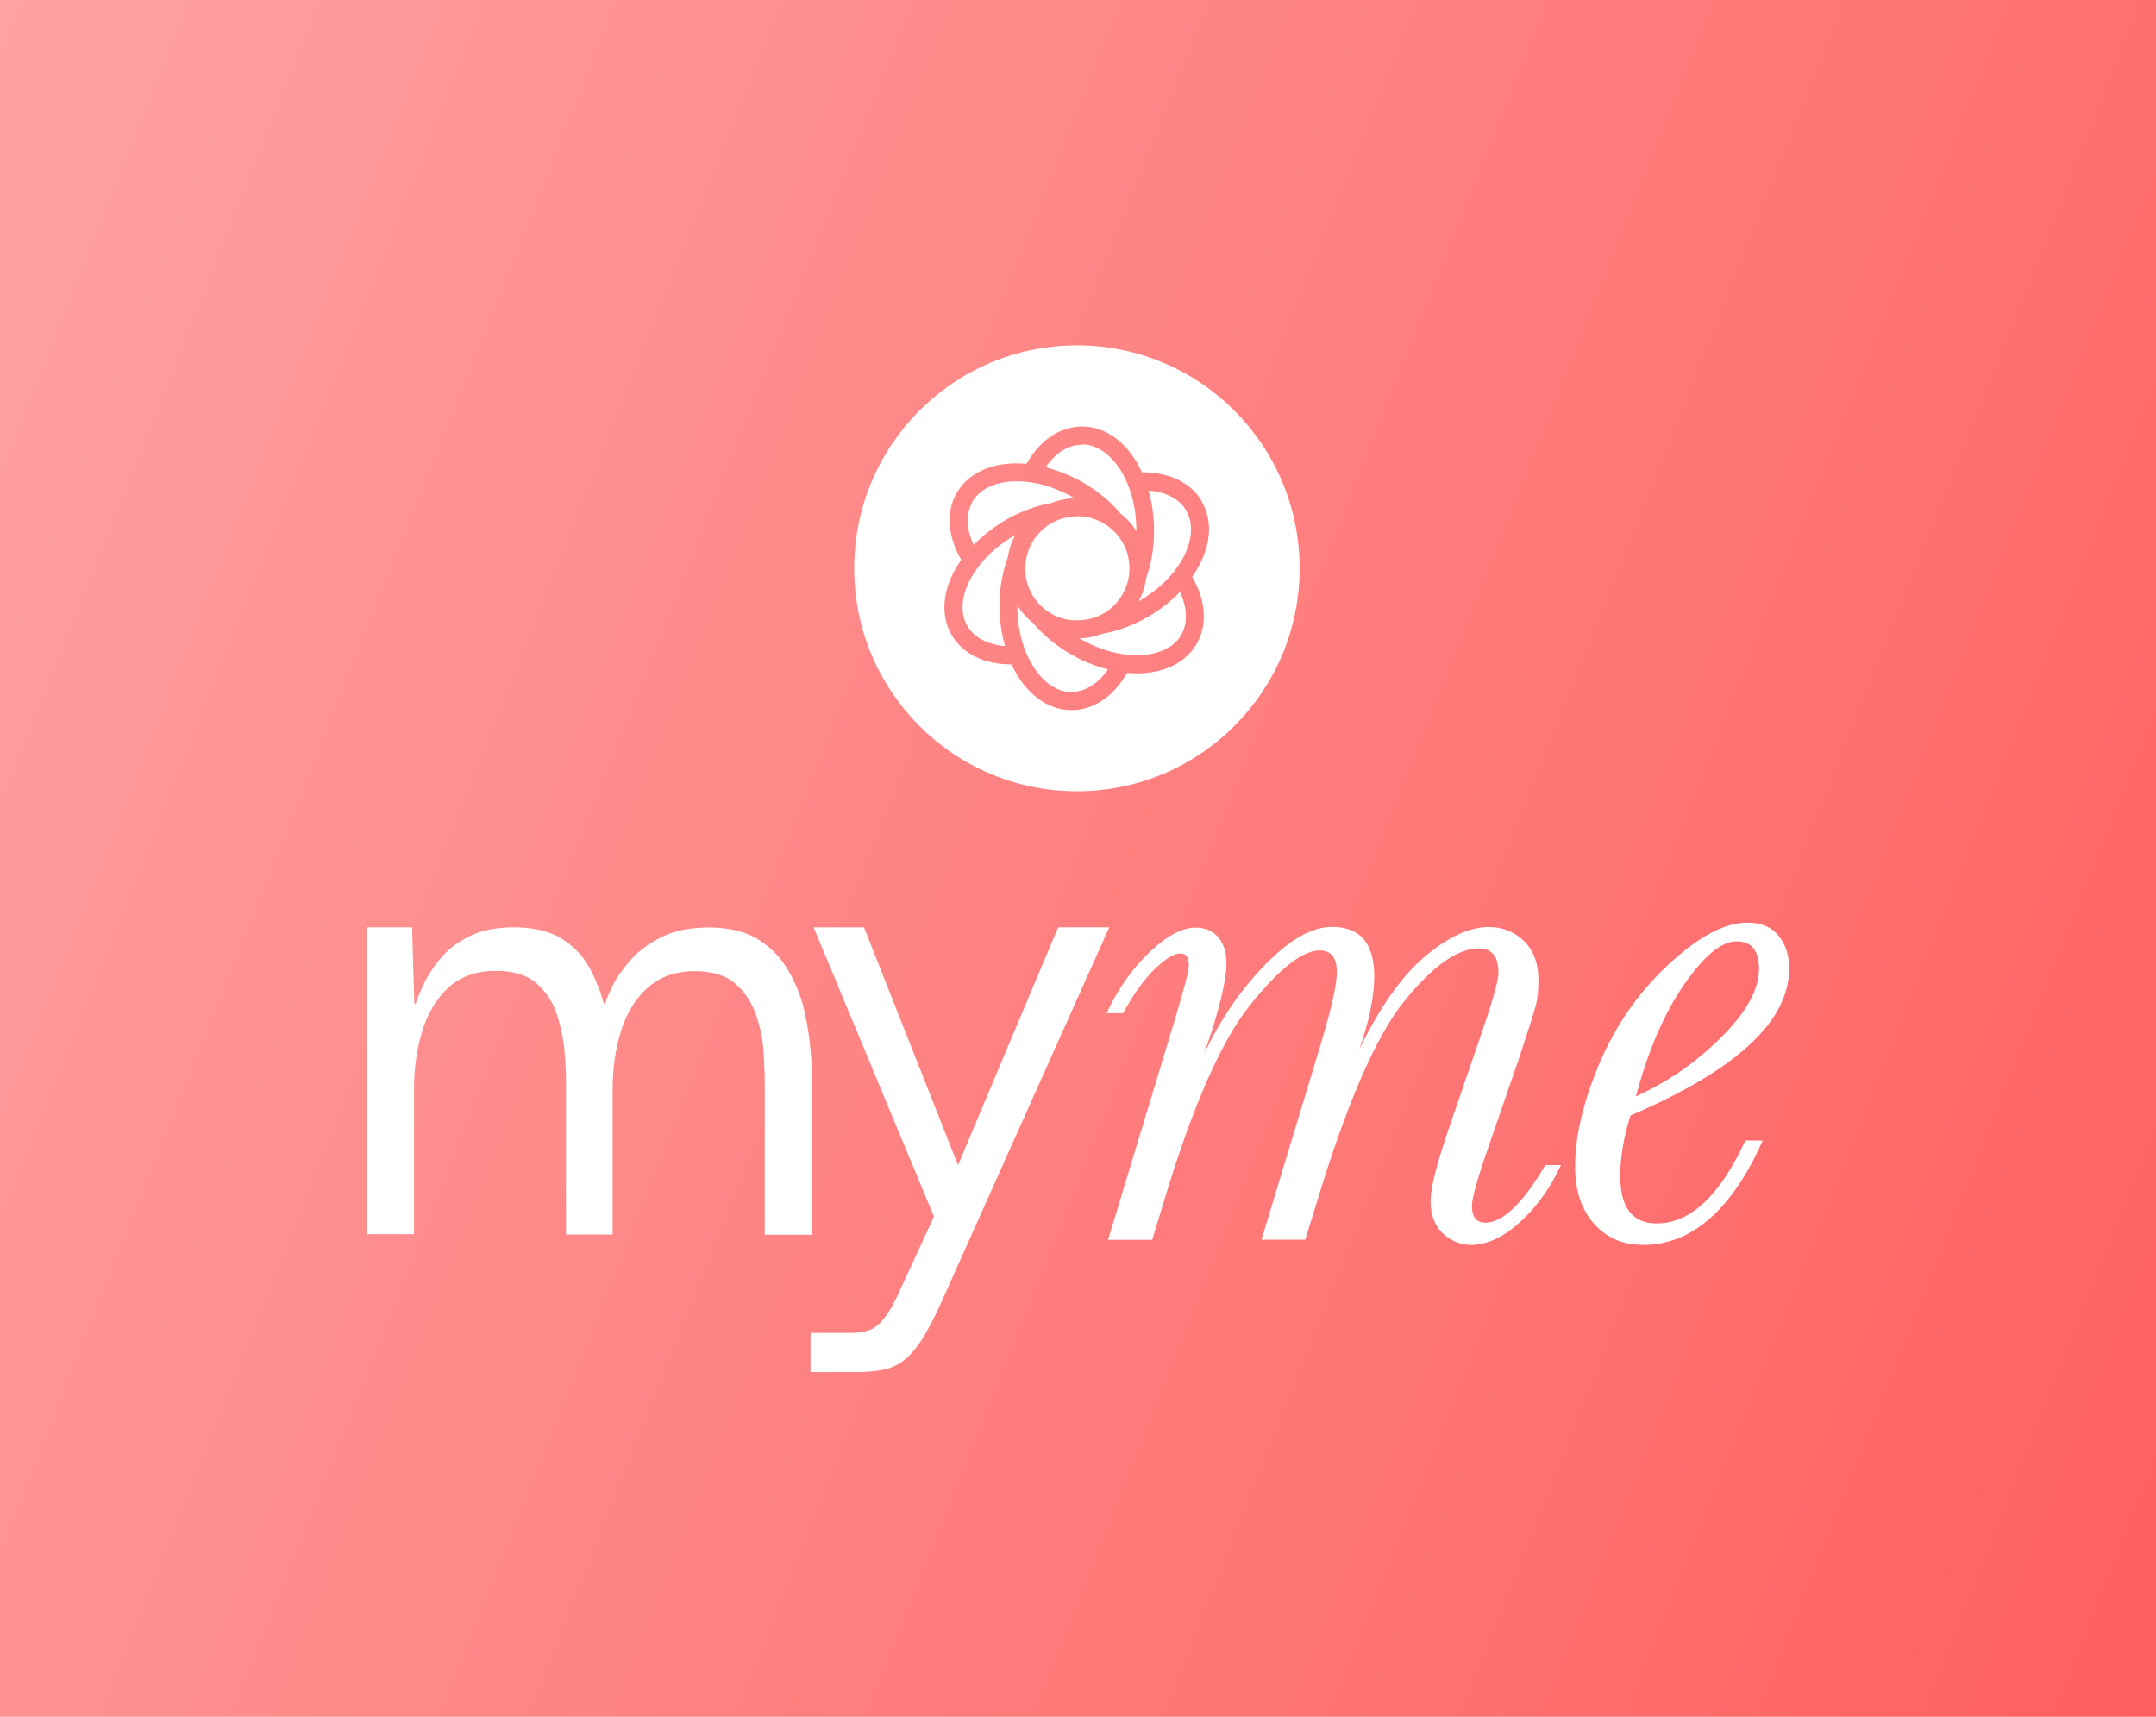
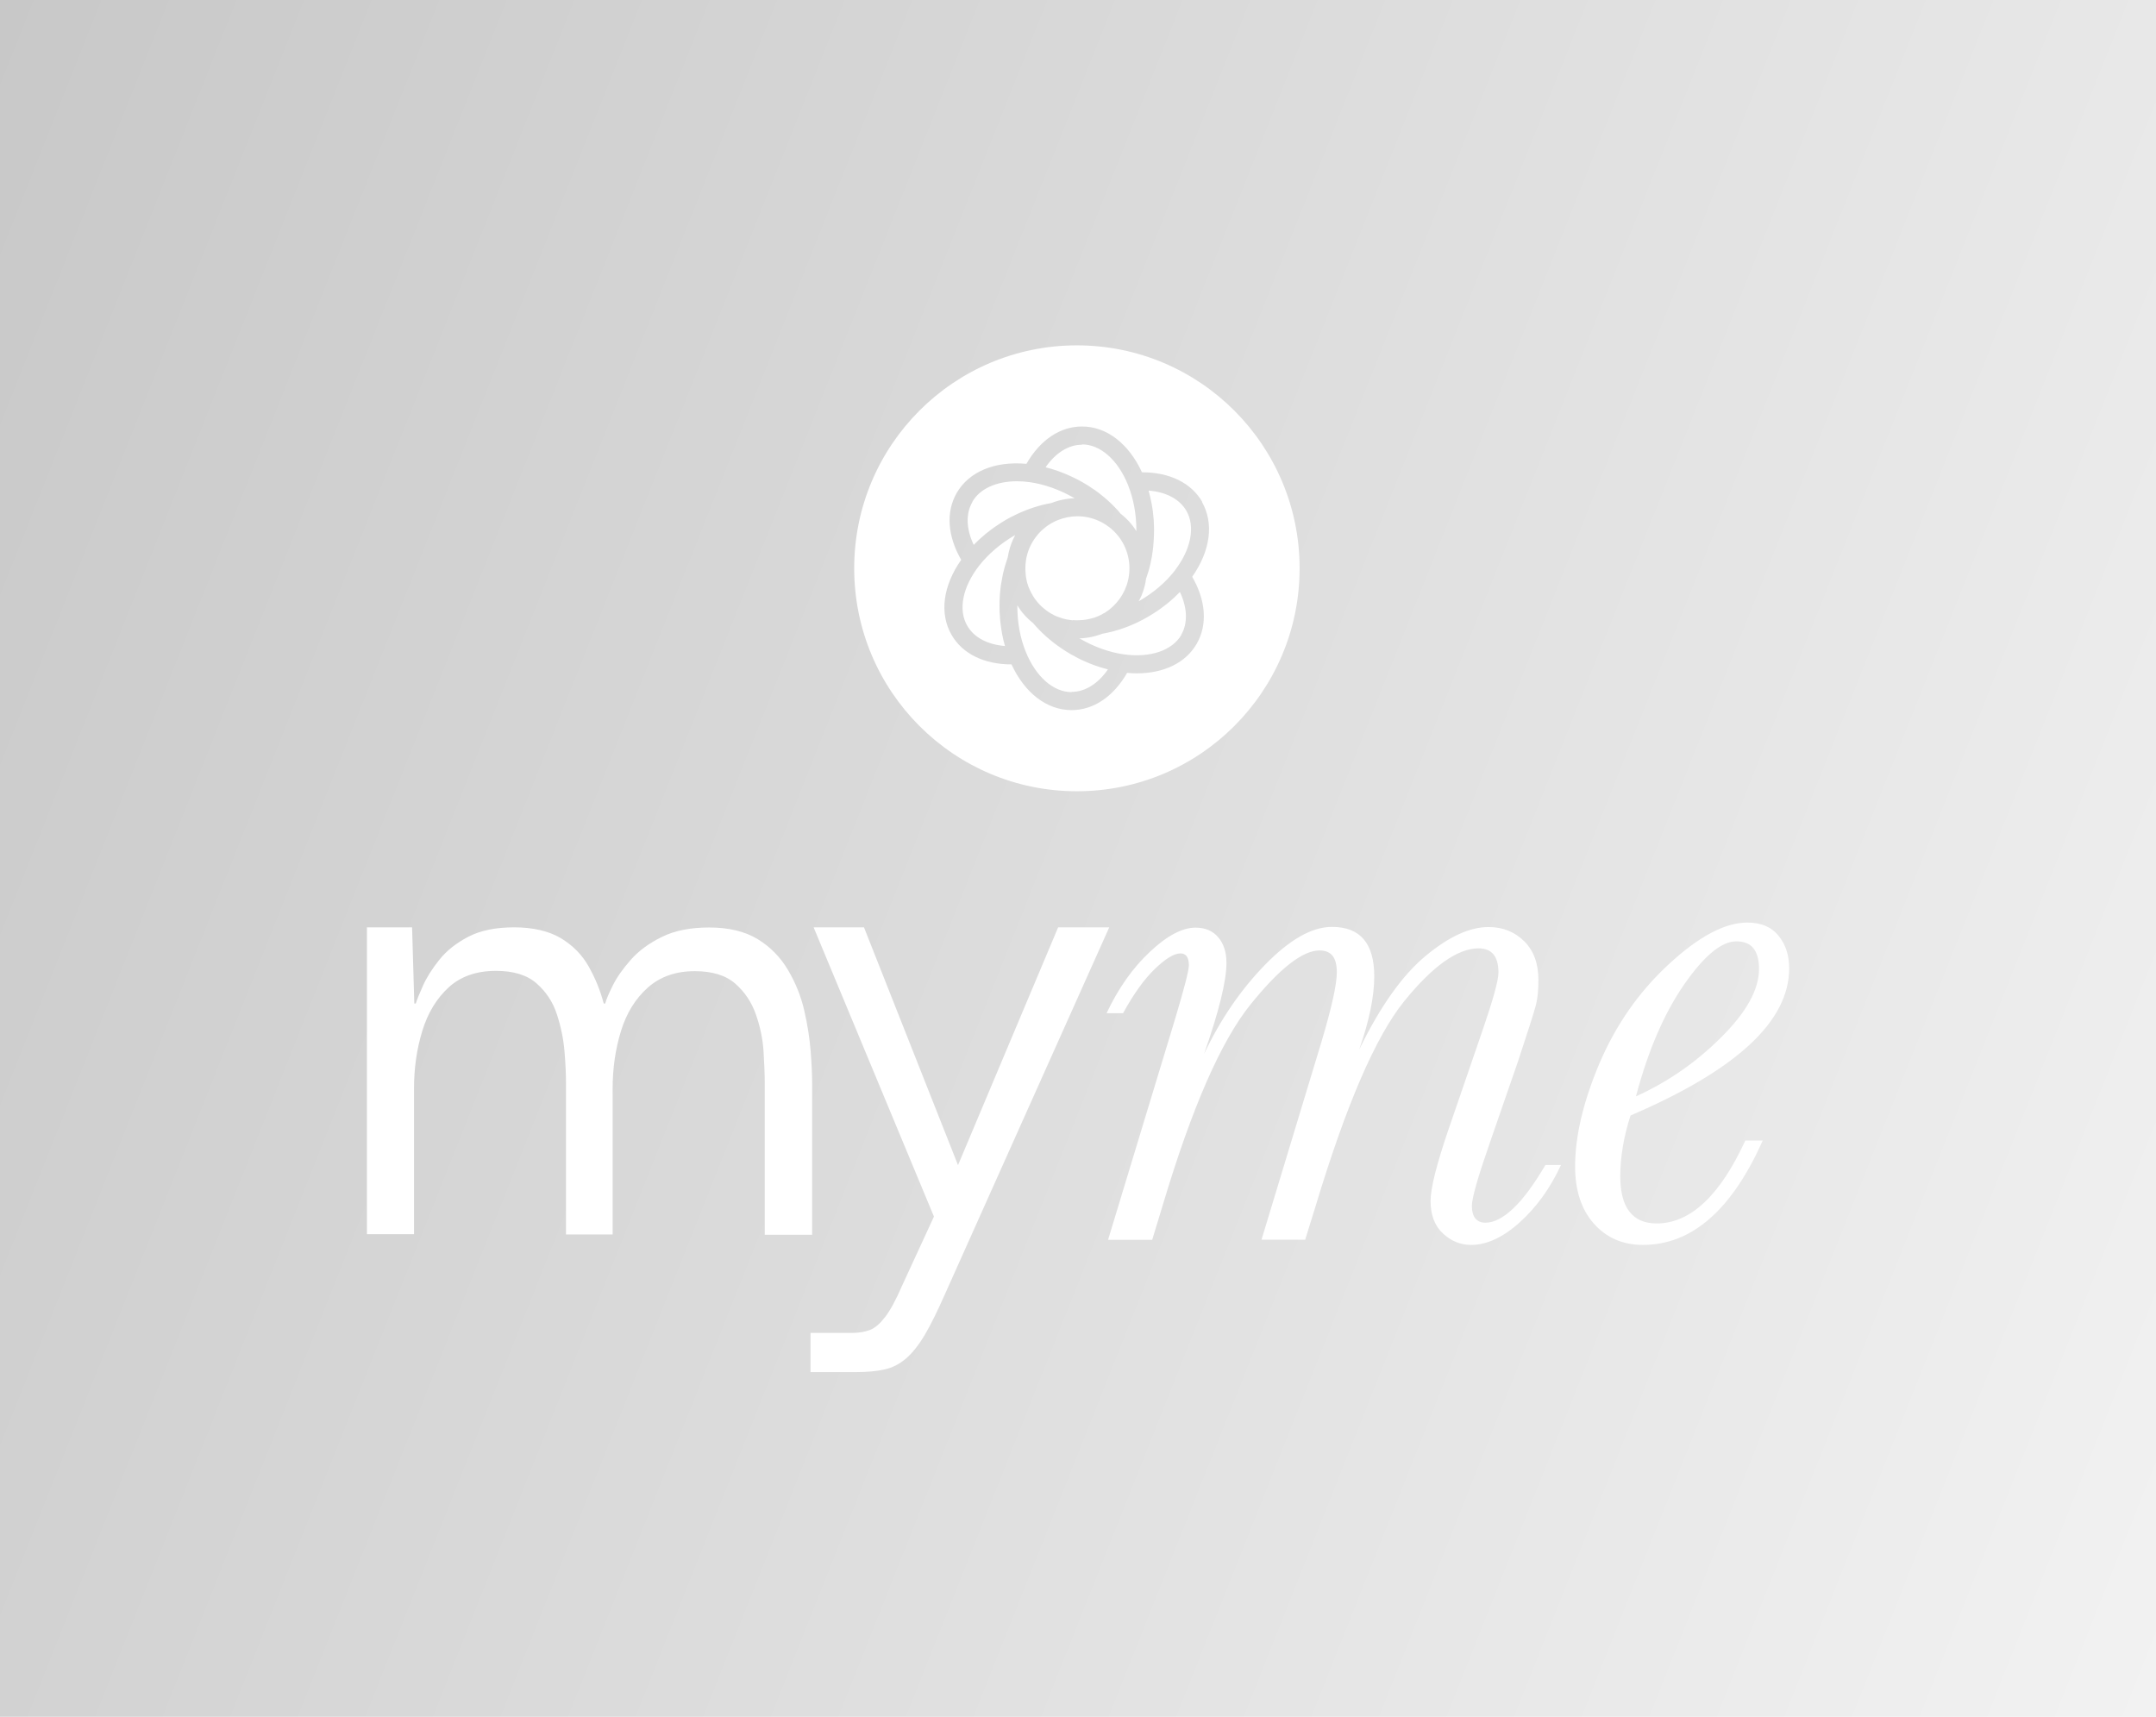
<svg xmlns="http://www.w3.org/2000/svg" width="1080" height="860" viewBox="0 0 1080 860" fill="none">
  <g clip-path="url(#clip0_6_412)">
    <rect width="1080" height="860" fill="white" />
    <rect width="1080" height="860" fill="url(#paint0_linear_6_412)" />
    <g clip-path="url(#clip1_6_412)">
      <path d="M183.802 618.47V464.535H206.424L207.541 502.701H208.285C208.806 500.909 209.996 497.996 211.857 493.813C213.717 489.63 216.47 485.298 220.117 480.742C223.763 476.186 228.6 472.377 234.627 469.24C240.655 466.103 248.32 464.535 257.621 464.535C266.923 464.535 274.96 466.402 280.988 469.987C287.015 473.647 291.629 478.352 294.903 484.178C298.177 490.004 300.707 496.128 302.419 502.701H303.163C303.684 500.685 304.949 497.697 306.958 493.664C308.967 489.63 311.944 485.373 315.962 480.817C319.981 476.261 325.19 472.452 331.589 469.315C337.989 466.178 345.877 464.609 355.179 464.609C365.001 464.609 373.113 466.551 379.512 470.435C385.912 474.319 390.972 479.547 394.767 485.971C398.562 492.394 401.241 499.116 402.878 506.212C404.515 513.307 405.557 520.104 406.078 526.602C406.599 533.175 406.822 538.478 406.822 542.511V618.545H383.084V542.511C383.084 538.253 382.861 533.025 382.489 526.826C382.117 520.627 380.852 514.502 378.694 508.303C376.536 502.104 373.113 496.95 368.35 492.767C363.588 488.585 356.816 486.493 348.035 486.493C338.51 486.493 330.622 489.257 324.446 494.784C318.269 500.311 313.804 507.556 311.051 516.519C308.298 525.482 306.884 535.117 306.884 545.424V618.396H283.518V542.361C283.518 538.104 283.294 532.876 282.774 526.677C282.253 520.477 280.988 514.353 278.978 508.154C276.969 501.954 273.546 496.801 268.784 492.618C264.021 488.435 257.249 486.344 248.469 486.344C238.646 486.344 230.758 489.108 224.73 494.635C218.703 500.162 214.312 507.407 211.559 516.369C208.806 525.332 207.392 534.967 207.392 545.274V618.246H183.802V618.47Z" fill="white" />
      <path d="M406.004 687.334V667.691H427.137C430.412 667.691 433.314 667.168 435.844 666.197C438.374 665.226 440.83 663.06 443.36 659.774C445.89 656.487 448.643 651.483 451.62 644.612L467.842 609.433L407.566 464.535H432.793L479.897 583.665L530.053 464.535H555.651L473.498 647.973C469.702 656.562 466.354 663.433 463.303 668.587C460.252 673.741 457.126 677.699 453.852 680.537C450.578 683.301 447.006 685.168 443.137 685.99C439.267 686.886 434.504 687.334 428.998 687.334H406.004Z" fill="white" />
      <path d="M774.057 583.59H781.945C776.662 595.018 769.816 604.578 761.407 612.196C752.998 619.815 744.812 623.624 736.85 623.624C731.567 623.624 726.879 621.682 722.786 617.873C718.693 614.064 716.609 608.611 716.609 601.59C716.609 595.316 719.586 583.366 725.614 565.739L742.878 515.473C748.012 500.46 750.617 491.049 750.617 487.24C750.617 483.207 749.798 480.145 748.161 478.128C746.524 476.112 743.994 475.066 740.72 475.066C730.153 475.066 717.726 483.879 703.438 501.506C689.15 519.133 674.268 553.565 658.789 604.951L653.804 621.01H631.926L661.915 522.046C667.049 504.792 669.654 493.141 669.654 487.166C669.654 483.506 668.984 480.668 667.57 478.875C666.156 477.083 663.998 476.112 661.022 476.112C652.464 476.112 640.856 485.224 626.27 503.373C611.685 521.523 597.1 554.76 582.664 603.009L577.157 621.084H555.056L588.691 510.245C593.23 495.083 595.537 486.195 595.537 483.506C595.537 481.564 595.165 480.07 594.495 479.099C593.826 478.128 592.709 477.605 591.296 477.605C588.096 477.605 583.854 480.219 578.496 485.373C573.138 490.527 567.855 497.921 562.572 507.556H554.312C560.19 495.083 567.409 484.85 576.041 476.784C584.598 468.717 592.263 464.684 598.886 464.684C603.648 464.684 607.443 466.252 610.197 469.464C612.95 472.676 614.364 476.933 614.364 482.385C614.364 491.348 610.643 506.585 603.127 528.021C611.313 510.693 621.582 495.68 633.861 483.132C646.139 470.585 657.227 464.311 667.198 464.311C674.342 464.311 679.625 466.402 683.123 470.51C686.62 474.618 688.406 480.817 688.406 489.108C688.406 499.191 685.876 511.365 680.891 525.706C691.309 504.27 702.322 488.734 714.005 478.95C725.688 469.24 736.18 464.385 745.631 464.385C752.775 464.385 758.728 466.775 763.49 471.481C768.253 476.186 770.634 482.684 770.634 490.751C770.634 495.83 770.262 499.938 769.444 503.224C768.625 506.51 765.648 515.847 760.514 531.382L746.152 572.909C740.273 589.789 737.297 600.171 737.297 604.13C737.297 606.819 737.892 608.91 739.008 610.329C740.199 611.748 741.836 612.495 744.068 612.495C748.384 612.495 752.998 610.105 758.058 605.325C763.118 600.545 768.402 593.3 774.057 583.74V583.59Z" fill="white" />
      <path d="M874.145 571.341H883C867.447 606.221 847.43 623.624 823.022 623.624C812.976 623.624 804.79 620.113 798.465 613.018C792.14 605.922 789.015 596.362 789.015 584.337C789.015 569.1 793.107 551.847 801.218 532.652C809.404 513.456 820.938 496.875 835.97 482.983C851.002 469.091 864.099 462.145 875.261 462.145C882.107 462.145 887.316 464.311 890.888 468.717C894.46 473.049 896.246 478.502 896.246 485.074C896.246 498.369 889.623 511.141 876.377 523.39C863.131 535.639 843.263 547.44 816.771 558.793C813.348 569.474 811.637 579.632 811.637 589.267C811.637 597.184 813.199 603.084 816.25 606.968C819.301 610.927 823.84 612.868 829.868 612.868C846.686 612.868 861.494 599.051 874.219 571.49L874.145 571.341ZM819.45 549.233C835.3 542.063 849.513 532.278 862.164 519.656C874.814 507.108 881.14 495.68 881.14 485.448C881.14 480.742 880.172 477.307 878.312 474.991C876.451 472.676 873.549 471.555 869.754 471.555C862.387 471.555 853.681 478.726 843.709 493.066C833.738 507.407 825.626 526.079 819.524 549.083L819.45 549.233Z" fill="white" />
      <path d="M539.449 173C601.063 173 651.011 223.005 651.011 284.688C651.011 346.37 601.063 396.374 539.449 396.374C477.835 396.374 427.887 346.37 427.887 284.688C427.887 223.004 477.835 173 539.449 173ZM542.009 213.646C531.009 213.647 521.008 220.414 514.168 232.348C498.288 230.906 485.408 236.272 479.248 246.924C473.768 256.455 474.608 268.509 481.488 280.442C472.368 293.457 470.488 307.313 476.648 318.005C482.088 327.496 492.968 332.822 506.689 332.822C513.369 347.238 524.449 355.727 536.769 355.728C547.769 355.728 557.769 348.96 564.609 337.066C566.249 337.227 567.889 337.307 569.449 337.307C583.05 337.307 594.01 332.021 599.49 322.45C604.93 312.959 604.09 300.865 597.21 288.932C606.33 275.917 608.21 262.061 602.05 251.369H602.21C596.73 241.878 585.81 236.553 572.05 236.593C565.37 222.176 554.329 213.646 542.009 213.646ZM509.608 303.229C509.609 303.233 509.611 303.271 509.648 303.309C510.168 304.109 510.688 304.91 511.248 305.671C511.248 305.671 511.288 305.751 511.328 305.791C511.888 306.552 512.449 307.272 513.089 307.953C513.729 308.714 514.449 309.435 515.169 310.116C515.929 310.797 516.649 311.478 517.488 312.118C517.488 312.118 517.502 312.132 517.528 312.158C521.528 316.883 526.289 321.128 531.689 324.772C533.129 325.774 534.609 326.695 536.329 327.696C537.569 328.417 538.889 329.098 540.169 329.778C541.169 330.259 542.169 330.779 543.209 331.22C544.769 331.9 546.329 332.582 547.929 333.143C548.209 333.263 548.569 333.383 548.849 333.463C549.849 333.863 550.929 334.184 551.929 334.464C552.689 334.704 553.449 334.944 554.209 335.104C554.369 335.145 554.57 335.185 554.73 335.265C554.809 335.265 554.889 335.265 555.009 335.305C550.009 342.553 543.529 346.598 536.729 346.598L536.849 346.718C527.649 346.718 518.889 338.989 513.849 326.535C511.049 319.727 509.608 311.798 509.608 303.629V303.229ZM591.05 296.541C594.81 304.51 595.09 312.158 591.69 318.045L591.85 317.925C587.25 325.894 576.13 329.658 562.85 327.776C555.57 326.735 548.009 324.011 540.969 319.927C540.849 319.887 540.729 319.807 540.609 319.767H541.409C541.889 319.767 542.409 319.727 542.889 319.646C543.169 319.646 543.45 319.606 543.73 319.566C544.009 319.566 544.29 319.486 544.569 319.446C545.129 319.406 545.689 319.286 546.209 319.166C546.329 319.166 546.449 319.126 546.569 319.126C547.569 318.926 548.529 318.646 549.489 318.365H549.529C550.049 318.205 550.609 318.045 551.129 317.845C551.529 317.725 551.889 317.564 552.249 317.444C553.009 317.324 553.769 317.164 554.529 317.004C556.729 316.563 558.889 315.963 561.089 315.242C561.849 314.962 562.649 314.721 563.409 314.44C564.009 314.24 564.57 314 565.13 313.8C565.73 313.56 566.29 313.319 566.85 313.079C568.01 312.559 569.169 312.078 570.369 311.478C571.929 310.717 573.53 309.876 575.09 308.955C576.01 308.434 576.93 307.873 577.85 307.272C579.09 306.472 580.369 305.631 581.569 304.75C582.169 304.35 582.77 303.869 583.37 303.389C584.45 302.588 585.49 301.706 586.53 300.825L586.609 300.745C587.249 300.225 587.81 299.704 588.37 299.184C588.49 299.104 588.57 299.023 588.649 298.903C589.449 298.143 590.25 297.302 591.05 296.541ZM508.288 268.469V268.549C507.648 269.79 507.048 271.112 506.568 272.434C506.088 273.715 505.688 275.036 505.368 276.397C505.248 276.918 505.128 277.398 505.048 277.879C504.928 278.359 504.889 278.881 504.769 279.361C504.609 279.842 504.448 280.242 504.328 280.683C503.568 282.805 502.968 285.048 502.448 287.33C502.328 287.851 502.208 288.411 502.128 288.932C501.848 290.293 501.608 291.735 501.368 293.177C501.168 294.779 500.969 296.461 500.849 298.143C500.729 299.945 500.689 301.787 500.689 303.589C500.689 305.511 500.728 307.433 500.928 309.355C500.928 309.996 501.008 310.597 501.088 311.237C501.488 315.482 502.288 319.687 503.408 323.611C494.648 322.891 487.888 319.326 484.488 313.399C479.888 305.43 482.208 293.977 490.488 283.365C495.048 277.559 501.168 272.313 508.168 268.229C508.288 268.188 508.408 268.068 508.528 268.028C508.524 268.036 508.367 268.311 508.288 268.469ZM539.729 258.617C543.369 258.617 546.889 259.379 550.169 260.82C551.449 261.381 552.73 262.061 553.93 262.862C554.53 263.263 555.13 263.663 555.69 264.104C562.09 269.069 565.77 276.598 565.77 284.728C565.77 285.889 565.689 287.05 565.529 288.171C564.649 295.099 560.969 301.266 555.569 305.471C555.049 305.871 554.489 306.271 553.969 306.592C553.609 306.872 553.249 307.072 552.85 307.232C552.33 307.593 551.769 307.873 551.249 308.113C550.729 308.394 550.209 308.635 549.649 308.835C549.649 308.835 549.529 308.915 549.489 308.915C549.489 308.915 549.489 308.915 549.449 308.915C548.809 309.195 548.169 309.436 547.489 309.596C547.449 309.596 547.369 309.596 547.329 309.636C547.089 309.716 546.809 309.796 546.569 309.836C546.409 309.876 546.289 309.916 546.129 309.956C545.729 310.076 545.249 310.156 544.809 310.236C544.009 310.396 543.209 310.517 542.369 310.597C541.529 310.677 540.689 310.717 539.849 310.717C539.089 310.717 538.368 310.717 537.648 310.637L537.289 310.717C536.569 310.677 535.849 310.557 535.169 310.437C534.529 310.356 533.889 310.236 533.249 310.036C533.129 310.036 533.049 310.036 532.929 309.956C532.329 309.836 531.769 309.676 531.209 309.436C531.129 309.436 531.049 309.435 530.929 309.355C530.489 309.235 530.048 309.075 529.608 308.875C529.369 308.795 529.129 308.715 528.929 308.595C528.329 308.354 527.769 308.073 527.209 307.713C526.569 307.433 525.969 307.032 525.369 306.632C524.889 306.352 524.449 305.991 524.009 305.671C523.889 305.591 523.769 305.511 523.648 305.391C523.645 305.389 523.567 305.349 523.528 305.271C523.526 305.268 523.487 305.23 523.448 305.23C522.968 304.87 522.529 304.47 522.089 304.109C521.609 303.709 521.169 303.229 520.729 302.788C520.329 302.388 519.888 301.906 519.528 301.426C519.128 300.945 518.728 300.465 518.368 299.944C518.088 299.544 517.808 299.144 517.568 298.703C517.248 298.183 516.928 297.662 516.648 297.102C516.368 296.621 516.129 296.14 515.929 295.659C515.369 294.498 514.928 293.297 514.568 292.016C514.448 291.575 514.328 291.095 514.248 290.654C514.128 290.174 514.049 289.732 513.969 289.252C513.929 288.812 513.849 288.371 513.809 287.891V287.73C513.689 286.729 513.649 285.729 513.648 284.688C513.648 283.446 513.689 282.324 513.889 281.243V280.923C515.209 271.793 521.369 263.984 529.889 260.54C533.049 259.299 536.329 258.617 539.729 258.617ZM575.369 245.763C584.169 246.443 590.93 250.048 594.33 255.935C598.81 263.783 596.65 275.117 588.649 285.568L588.73 285.528C588.726 285.532 588.69 285.571 588.69 285.608C588.61 285.688 588.53 285.809 588.45 285.889C583.93 291.695 577.81 296.941 570.73 301.025C570.65 301.105 570.529 301.186 570.449 301.226V301.186H570.409C570.569 300.905 570.73 300.585 570.89 300.305C571.17 299.744 571.45 299.144 571.73 298.543C571.73 298.463 571.77 298.343 571.85 298.263C572.13 297.542 572.409 296.82 572.649 296.1C572.929 295.259 573.209 294.378 573.409 293.497C573.569 292.896 573.69 292.336 573.81 291.735C573.81 291.615 573.81 291.495 573.85 291.375C573.93 290.894 574.01 290.413 574.09 289.933V289.893C574.93 287.53 575.69 285.047 576.25 282.524C576.53 281.283 576.81 279.962 577.05 278.641V278.44C577.33 276.879 577.53 275.277 577.69 273.715C577.77 272.874 577.85 272.032 577.89 271.191C578.01 269.429 578.09 267.587 578.09 265.745C578.09 264.584 578.09 263.423 578.01 262.262C578.01 261.14 577.89 259.939 577.77 258.817C577.61 256.855 577.37 254.933 577.01 253.011C576.97 252.53 576.85 252.05 576.73 251.609C576.61 250.849 576.45 250.088 576.25 249.327C575.97 248.126 575.689 246.924 575.369 245.763ZM509.448 241.077C511.528 241.077 513.729 241.237 515.969 241.558C523.249 242.599 530.849 245.323 537.889 249.367C538.049 249.447 538.169 249.527 538.289 249.607C537.289 249.607 536.329 249.687 535.369 249.808C534.889 249.848 534.409 249.928 533.929 250.008C531.489 250.408 529.089 251.009 526.729 251.97C520.569 253.051 514.408 255.093 508.408 258.017C506.808 258.777 505.249 259.619 503.648 260.54C502.048 261.501 500.448 262.502 498.888 263.583C498.368 263.943 497.848 264.304 497.288 264.704C495.008 266.346 492.848 268.108 490.848 269.95C490.368 270.351 489.928 270.791 489.488 271.231C488.888 271.792 488.328 272.353 487.768 272.954C483.968 264.945 483.688 257.336 487.128 251.409H487.048C490.808 244.802 499.168 241.077 509.448 241.077ZM542.009 222.616C551.169 222.616 559.97 230.346 565.01 242.84C567.77 249.647 569.249 257.576 569.249 265.705V266.065C569.242 266.055 569.127 265.901 569.05 265.785C568.53 264.984 568.009 264.184 567.449 263.463C567.009 262.862 566.53 262.302 566.01 261.741C565.85 261.541 565.649 261.301 565.449 261.101C564.929 260.5 564.33 259.939 563.73 259.378C563.01 258.697 562.249 258.017 561.449 257.416H561.409C560.409 256.175 559.369 254.973 558.249 253.892C557.729 253.331 557.129 252.77 556.569 252.21C555.449 251.169 554.329 250.128 553.129 249.127C551.249 247.525 549.249 246.003 547.089 244.602C545.729 243.64 544.169 242.679 542.449 241.678C541.369 241.037 540.289 240.477 539.169 239.916C538.289 239.476 537.448 239.035 536.608 238.675C532.408 236.713 528.089 235.151 523.769 234.069C528.809 226.821 535.249 222.776 542.049 222.776L542.009 222.616Z" fill="white" />
    </g>
  </g>
  <defs>
    <linearGradient id="paint0_linear_6_412" x1="1080" y1="860" x2="-147.858" y2="372.114" gradientUnits="userSpaceOnUse">
-       <stop stop-color="#FF5F5F" />
-       <stop offset="1" stop-color="#FFA2A2" />
+       <stop stop-color="#F2F2F2" />
+       <stop offset="1" stop-color="#C8C8C8" />
    </linearGradient>
    <clipPath id="clip0_6_412">
      <rect width="1080" height="860" fill="white" />
    </clipPath>
    <clipPath id="clip1_6_412">
      <rect width="714" height="515" fill="white" transform="translate(183 173)" />
    </clipPath>
  </defs>
</svg>
